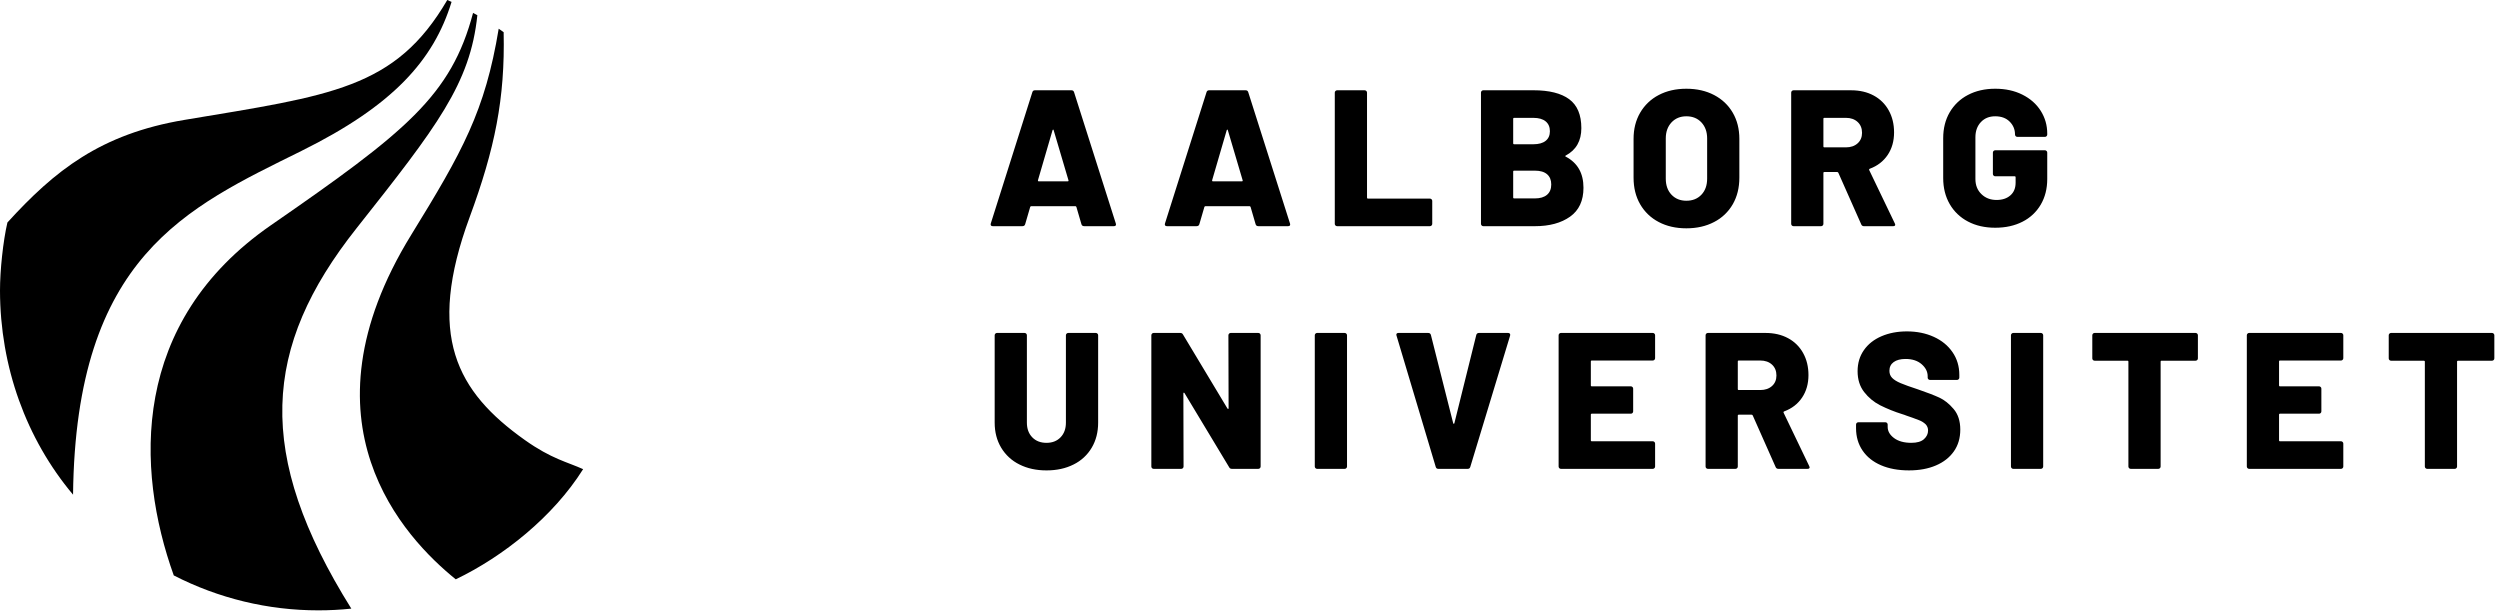
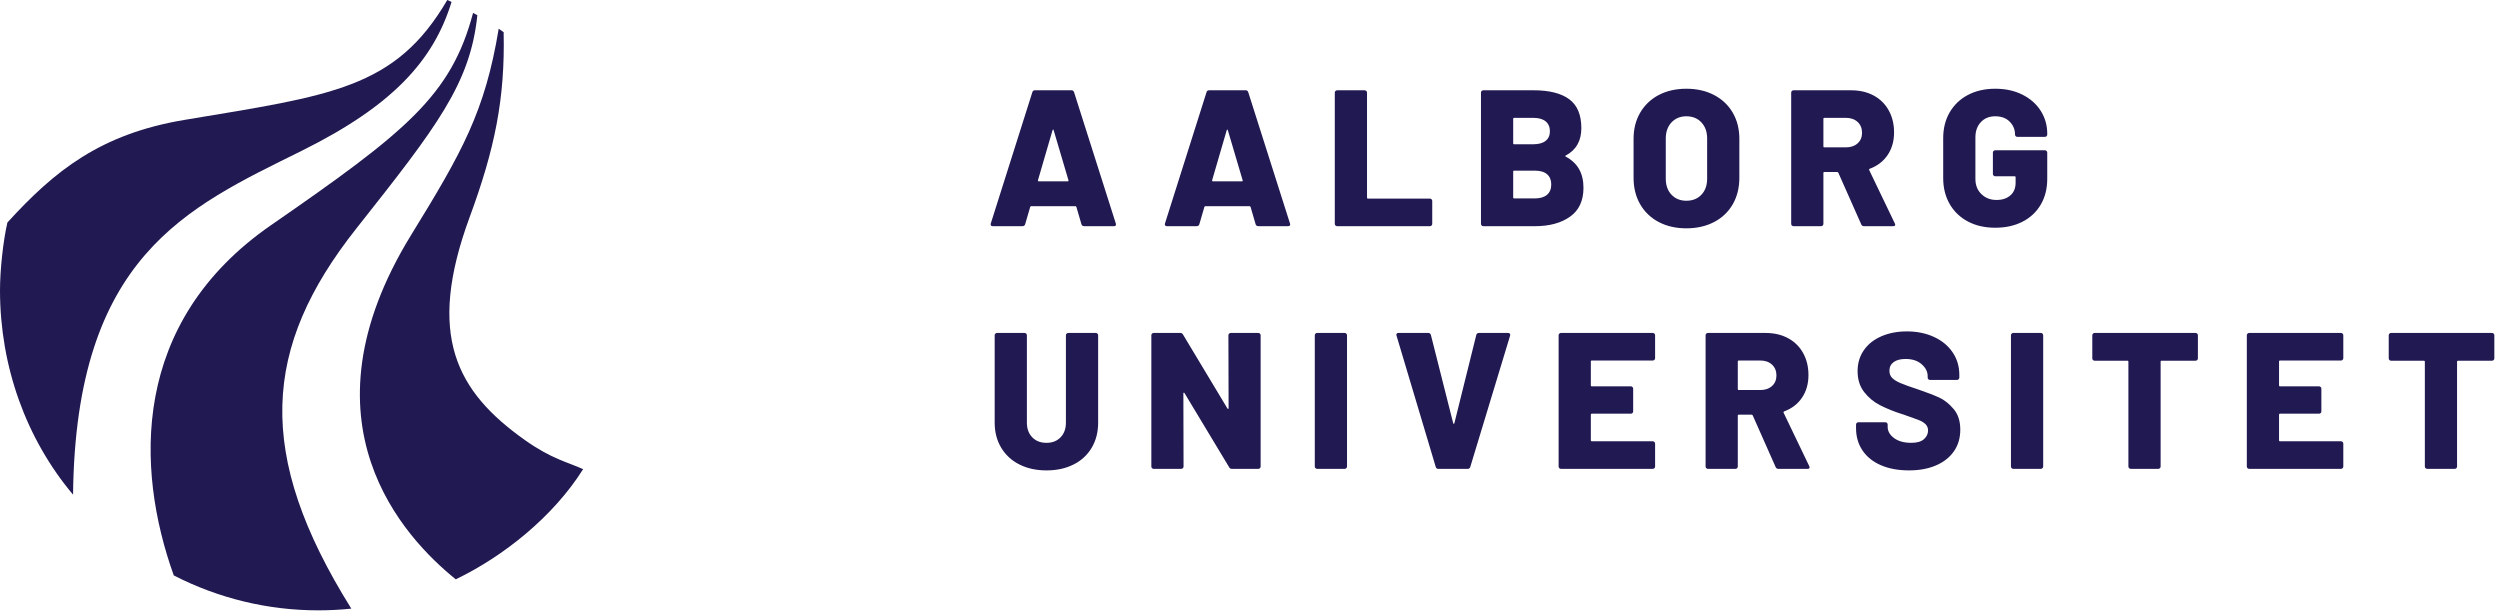
- <svg xmlns="http://www.w3.org/2000/svg" viewBox="0 0 244 60" xml:space="preserve" style="fill-rule:evenodd;clip-rule:evenodd;stroke-linejoin:round;stroke-miterlimit:2">
-   <path d="M101.381 17.698h2.822c.076 0 .103-.037.076-.114l-1.44-4.868c-.012-.05-.031-.074-.056-.068-.026.006-.044.03-.057.068l-1.42 4.868c-.014.077.011.114.075.114m4.168 4.19-.492-1.688c-.026-.05-.057-.076-.095-.076h-4.32c-.037 0-.07.025-.095.076l-.492 1.687c-.039.125-.127.187-.266.187H96.89c-.075 0-.132-.02-.17-.065-.038-.045-.044-.11-.019-.199l4.055-12.808c.037-.126.12-.19.245-.19h3.582c.126 0 .208.064.247.19l4.073 12.808a.222.222 0 0 1 .018.094c0 .115-.069.17-.208.17h-2.898c-.14 0-.228-.062-.266-.187M118.381 17.698h2.822c.076 0 .103-.037.076-.114l-1.44-4.868c-.012-.05-.031-.074-.056-.068-.026.006-.044.03-.057.068l-1.42 4.868c-.014.077.011.114.075.114m4.168 4.19-.492-1.688c-.026-.05-.057-.076-.095-.076h-4.32c-.037 0-.07.025-.095.076l-.492 1.687c-.039.125-.127.187-.266.187h-2.899c-.075 0-.132-.02-.17-.065-.038-.045-.044-.11-.019-.199l4.055-12.808c.037-.126.12-.19.245-.19h3.582c.126 0 .208.064.247.19l4.073 12.808a.222.222 0 0 1 .018.094c0 .115-.069.17-.208.17h-2.898c-.14 0-.228-.062-.266-.187M130.342 22.01a.22.22 0 0 1-.067-.164V9.04c0-.063.022-.117.067-.16a.216.216 0 0 1 .161-.068h2.69c.063 0 .117.023.161.068a.217.217 0 0 1 .067.16V19.29c0 .063.031.094.094.094h6.045c.063 0 .115.022.16.067a.219.219 0 0 1 .067.161v2.234a.223.223 0 0 1-.067.163.219.219 0 0 1-.16.066h-9.057a.218.218 0 0 1-.161-.066M150.985 19.015c.278-.234.417-.57.417-1.013 0-.43-.136-.763-.408-.996-.271-.233-.667-.35-1.184-.35h-2.027c-.063 0-.096.031-.096.095v2.52c0 .063.033.094.096.094h2.027c.505 0 .896-.116 1.175-.35m-3.298-7.418v2.388c0 .062.033.094.096.094h1.876c.517 0 .915-.11 1.193-.33.278-.222.418-.535.418-.94 0-.416-.14-.738-.418-.966-.278-.227-.676-.34-1.193-.34h-1.876c-.063 0-.096.032-.096.094m5.135 3.694c1.15.607 1.725 1.617 1.725 3.032 0 1.264-.436 2.204-1.307 2.823-.873.62-2.015.93-3.43.93h-5.04a.213.213 0 0 1-.16-.068.215.215 0 0 1-.067-.16V9.037c0-.062.022-.116.067-.16a.217.217 0 0 1 .16-.067h4.889c1.54 0 2.705.291 3.495.873.789.581 1.185 1.522 1.185 2.823 0 1.238-.506 2.13-1.517 2.671-.075.038-.075.076 0 .113M166.057 19.005c.373-.392.56-.914.56-1.572v-3.922c0-.644-.187-1.165-.56-1.565-.372-.396-.861-.596-1.468-.596-.593 0-1.077.2-1.45.596-.372.4-.559.921-.559 1.565v3.922c0 .658.187 1.18.559 1.572.373.392.857.587 1.45.587.607 0 1.096-.195 1.468-.587m-4.168 2.662a4.433 4.433 0 0 1-1.81-1.733c-.43-.745-.643-1.61-.643-2.597V13.55c0-.959.213-1.81.643-2.548a4.455 4.455 0 0 1 1.81-1.726c.777-.41 1.677-.615 2.7-.615 1.023 0 1.926.205 2.709.615.783.411 1.39.986 1.82 1.726.429.738.643 1.59.643 2.548v3.788c0 .986-.214 1.852-.643 2.597a4.422 4.422 0 0 1-1.82 1.733c-.783.41-1.686.616-2.709.616-1.023 0-1.923-.206-2.7-.616M177.964 11.597v2.69c0 .065.031.095.096.095h2.103c.466 0 .846-.129 1.137-.389.29-.258.435-.603.435-1.03 0-.443-.145-.797-.435-1.063-.291-.266-.671-.398-1.137-.398h-2.103c-.065 0-.096.032-.096.095m3.695 10.307-2.236-5.04c-.025-.05-.063-.075-.113-.075h-1.25c-.065 0-.096.032-.096.095v4.963a.222.222 0 0 1-.066.162.219.219 0 0 1-.16.066h-2.691a.222.222 0 0 1-.162-.066.221.221 0 0 1-.065-.162V9.04c0-.063.021-.117.065-.16a.22.22 0 0 1 .162-.068h5.626c.835 0 1.568.171 2.199.512a3.603 3.603 0 0 1 1.468 1.45c.348.624.521 1.342.521 2.15 0 .847-.208 1.58-.624 2.2-.417.618-.999 1.067-1.744 1.344-.063.024-.082.07-.058.133l2.502 5.21c.025.05.038.09.038.113 0 .102-.07.152-.208.152h-2.843a.267.267 0 0 1-.265-.17M192.071 21.62a4.373 4.373 0 0 1-1.781-1.704c-.423-.734-.634-1.58-.634-2.539v-3.885c0-.96.211-1.803.634-2.53a4.388 4.388 0 0 1 1.781-1.695c.764-.403 1.651-.607 2.663-.607.997 0 1.882.192 2.652.578.771.386 1.368.912 1.791 1.582.422.67.634 1.41.634 2.216v.095a.216.216 0 0 1-.066.161.214.214 0 0 1-.16.067h-2.691a.214.214 0 0 1-.162-.067.216.216 0 0 1-.066-.16c0-.493-.174-.913-.521-1.26-.347-.348-.818-.522-1.411-.522-.582 0-1.049.19-1.403.57-.354.378-.531.871-.531 1.477v4.074c0 .607.197 1.1.589 1.478.39.38.882.567 1.478.567.555 0 1.003-.147 1.344-.445.341-.296.513-.71.513-1.24v-.53c0-.063-.033-.096-.095-.096h-1.895a.218.218 0 0 1-.162-.066.22.22 0 0 1-.066-.162v-2.083c0-.063.022-.117.066-.16a.22.22 0 0 1 .162-.068h4.851c.062 0 .115.023.16.068a.216.216 0 0 1 .066.16v2.577c0 .947-.212 1.78-.634 2.501a4.286 4.286 0 0 1-1.781 1.667c-.765.392-1.651.588-2.662.588-1.012 0-1.899-.202-2.663-.607M99.495 45.332a4.26 4.26 0 0 1-1.781-1.639c-.422-.706-.634-1.52-.634-2.443v-8.527c0-.062.022-.116.067-.16a.214.214 0 0 1 .16-.067h2.691c.063 0 .116.022.161.067a.218.218 0 0 1 .065.16v8.527c0 .593.174 1.07.523 1.43.346.36.811.541 1.392.541.569 0 1.026-.18 1.373-.54.348-.36.521-.838.521-1.43v-8.528c0-.062.022-.116.067-.16a.215.215 0 0 1 .161-.067h2.69c.064 0 .117.022.161.067a.212.212 0 0 1 .067.16v8.527c0 .922-.208 1.737-.625 2.443a4.19 4.19 0 0 1-1.772 1.64c-.764.386-1.645.578-2.643.578-.999 0-1.88-.192-2.644-.579M119.959 32.563a.218.218 0 0 1 .162-.068h2.689a.22.22 0 0 1 .162.068.224.224 0 0 1 .066.161v12.808a.22.22 0 0 1-.066.16.216.216 0 0 1-.162.068h-2.577c-.125 0-.214-.05-.264-.152l-4.358-7.237c-.027-.04-.051-.054-.076-.048-.026.006-.038.035-.038.085l.018 7.124a.216.216 0 0 1-.066.16.213.213 0 0 1-.16.068h-2.691a.212.212 0 0 1-.161-.068.212.212 0 0 1-.066-.16V32.724c0-.063.021-.117.066-.16a.216.216 0 0 1 .161-.069h2.595c.127 0 .215.052.266.153l4.339 7.22c.025.036.05.052.076.045.025-.005.037-.034.037-.084l-.019-7.105c0-.063.022-.117.067-.16M128.39 45.693a.217.217 0 0 1-.067-.162V32.724c0-.064.022-.117.067-.16a.212.212 0 0 1 .161-.068h2.69c.063 0 .117.022.161.068a.215.215 0 0 1 .067.16v12.807a.221.221 0 0 1-.067.162.217.217 0 0 1-.161.067h-2.69a.215.215 0 0 1-.161-.067M140.128 45.57l-3.827-12.809-.02-.076c0-.126.07-.19.209-.19h2.899c.139 0 .227.064.265.19l2.178 8.622c.014.037.032.056.058.056.025 0 .044-.019.057-.056l2.14-8.622c.039-.126.128-.19.267-.19h2.841c.076 0 .132.027.171.077.038.05.044.113.019.19L143.5 45.57c-.038.127-.12.19-.246.19h-2.879c-.128 0-.209-.063-.247-.19M161.471 35.12a.215.215 0 0 1-.161.067h-5.949c-.064 0-.095.031-.095.095v2.33c0 .064.031.094.095.094h3.808c.063 0 .117.022.161.068a.214.214 0 0 1 .067.16v2.217a.218.218 0 0 1-.067.161.219.219 0 0 1-.161.065h-3.808c-.064 0-.095.034-.095.096v2.5c0 .064.031.095.095.095h5.949c.064 0 .117.023.161.067a.22.22 0 0 1 .067.161v2.236a.215.215 0 0 1-.067.161.215.215 0 0 1-.161.067h-8.962a.213.213 0 0 1-.16-.067.212.212 0 0 1-.067-.16V32.723c0-.063.021-.118.067-.16a.21.21 0 0 1 .16-.068h8.962c.064 0 .117.021.161.067a.215.215 0 0 1 .067.161v2.234a.217.217 0 0 1-.067.162M169.609 35.281v2.69c0 .065.031.096.096.096h2.103c.466 0 .846-.13 1.137-.389.29-.258.435-.603.435-1.032 0-.442-.145-.796-.435-1.062-.291-.265-.671-.397-1.137-.397h-2.103c-.065 0-.096.031-.096.094m3.695 10.307-2.236-5.039c-.025-.05-.063-.075-.113-.075h-1.25c-.065 0-.096.031-.096.094v4.964a.216.216 0 0 1-.066.16.213.213 0 0 1-.16.068h-2.691a.216.216 0 0 1-.162-.068.215.215 0 0 1-.065-.16V32.724c0-.063.021-.117.065-.16a.216.216 0 0 1 .162-.068h5.626c.835 0 1.568.171 2.199.512a3.597 3.597 0 0 1 1.468 1.45c.348.624.521 1.341.521 2.15 0 .847-.208 1.578-.624 2.198-.417.62-.999 1.068-1.744 1.345-.063.025-.082.07-.058.133l2.502 5.21a.296.296 0 0 1 .038.114c0 .101-.07.152-.208.152h-2.843a.27.27 0 0 1-.265-.172M183.584 45.408c-.777-.334-1.377-.813-1.8-1.439-.423-.625-.634-1.349-.634-2.17v-.36c0-.063.021-.117.065-.16a.221.221 0 0 1 .161-.067h2.635a.22.22 0 0 1 .16.066.22.22 0 0 1 .066.161v.228c0 .417.208.78.625 1.09.418.31.979.463 1.686.463.557 0 .967-.12 1.233-.36.265-.24.397-.518.397-.833a.844.844 0 0 0-.236-.617 1.89 1.89 0 0 0-.635-.396 23.304 23.304 0 0 0-1.232-.446 1.095 1.095 0 0 0-.228-.086 1.68 1.68 0 0 1-.207-.066 14.273 14.273 0 0 1-2.142-.863 4.612 4.612 0 0 1-1.554-1.287c-.429-.55-.643-1.228-.643-2.038 0-.783.205-1.468.615-2.054.41-.589.982-1.04 1.715-1.356.732-.315 1.56-.474 2.482-.474.972 0 1.847.178 2.624.532.777.353 1.387.851 1.828 1.496.443.643.665 1.383.665 2.217v.265a.223.223 0 0 1-.068.161.22.22 0 0 1-.16.067h-2.634a.223.223 0 0 1-.162-.067.22.22 0 0 1-.065-.16v-.133c0-.443-.196-.834-.588-1.175-.391-.342-.916-.512-1.572-.512-.493 0-.879.102-1.157.303-.278.202-.417.487-.417.852 0 .28.089.51.266.692.178.184.452.354.824.512.374.16.944.363 1.716.616.883.303 1.572.57 2.064.796.493.227.957.597 1.393 1.108.436.512.654 1.184.654 2.018 0 .821-.209 1.528-.626 2.122-.417.594-1.001 1.052-1.753 1.374-.751.322-1.627.482-2.623.482-1.048 0-1.961-.166-2.738-.502M196.336 45.693a.217.217 0 0 1-.067-.162V32.724c0-.064.022-.117.067-.16a.21.21 0 0 1 .161-.068h2.69c.063 0 .116.022.161.068a.215.215 0 0 1 .067.16v12.807a.221.221 0 0 1-.067.162.218.218 0 0 1-.161.067h-2.69a.214.214 0 0 1-.161-.067M214.449 32.563a.224.224 0 0 1 .066.161v2.255a.223.223 0 0 1-.066.16.223.223 0 0 1-.162.066h-3.315c-.064 0-.095.032-.095.095v10.232a.216.216 0 0 1-.066.16.214.214 0 0 1-.161.068h-2.691a.212.212 0 0 1-.16-.068.213.213 0 0 1-.067-.16V35.3c0-.063-.032-.095-.095-.095h-3.203a.219.219 0 0 1-.16-.066.219.219 0 0 1-.066-.16v-2.255a.22.22 0 0 1 .066-.16.217.217 0 0 1 .16-.069h9.853c.063 0 .117.023.162.068M228.64 35.12a.215.215 0 0 1-.161.067h-5.949c-.064 0-.095.031-.095.095v2.33c0 .064.031.094.095.094h3.808c.063 0 .117.022.161.068a.214.214 0 0 1 .067.16v2.217a.218.218 0 0 1-.067.161.219.219 0 0 1-.161.065h-3.808c-.064 0-.095.034-.095.096v2.5c0 .064.031.095.095.095h5.949c.064 0 .117.023.161.067a.22.22 0 0 1 .067.161v2.236a.215.215 0 0 1-.067.161.215.215 0 0 1-.161.067h-8.962a.213.213 0 0 1-.16-.067.212.212 0 0 1-.067-.16V32.723c0-.063.021-.118.067-.16a.21.21 0 0 1 .16-.068h8.962c.064 0 .117.021.161.067a.215.215 0 0 1 .067.161v2.234a.217.217 0 0 1-.067.162M243.381 32.563a.22.22 0 0 1 .067.161v2.255a.218.218 0 0 1-.067.16.223.223 0 0 1-.162.067h-3.314c-.065 0-.096.031-.096.094v10.232a.21.21 0 0 1-.066.16.212.212 0 0 1-.161.068h-2.691a.213.213 0 0 1-.16-.068.214.214 0 0 1-.066-.16V35.3c0-.063-.033-.094-.096-.094h-3.202a.218.218 0 0 1-.16-.067.214.214 0 0 1-.067-.16v-2.255c0-.063.022-.117.067-.161a.214.214 0 0 1 .16-.067h9.852c.063 0 .118.022.162.067M56.913 45.79c-1.532-.698-3.072-.989-5.688-2.844-6.654-4.72-9.649-10.186-5.388-21.75 2.459-6.672 3.464-11.58 3.319-18.054-.082-.064-.406-.277-.483-.34-1.326 8.044-3.543 12.01-8.535 20.114-11.296 18.345-.675 29.574 4.344 33.626 4.646-2.232 9.509-6.103 12.431-10.752" />
-   <path d="M34.789 22.288C42.666 12.334 45.893 8.17 46.59 1.485c-.089-.049-.331-.177-.419-.226-2.133 8.075-6.548 11.606-19.729 20.723-13.703 9.48-13.218 23.758-9.483 34.178a30.832 30.832 0 0 0 14.119 3.41c1.084 0 2.155-.058 3.211-.168-9.425-15.077-8.689-25.507.5-37.114" />
-   <path d="M29.421 14.73c8.937-4.424 12.9-8.843 14.652-14.545A8.04 8.04 0 0 0 43.654 0c-5.062 8.673-11.345 9.312-25.643 11.701C9.8 13.075 5.331 16.661.724 21.715.299 23.528-.003 26.428 0 28.356c.01 7.442 2.552 14.473 7.13 19.925.256-23.296 11.126-28.02 22.291-33.55" />
+ <svg xmlns="http://www.w3.org/2000/svg" version="1" viewBox="0 0 244 60" enable-background="new 0 0 244 60">
+   <g fill="#211a52">
+     <path d="M101.381 17.698h2.822c.076 0 .103-.037.076-.114l-1.44-4.868c-.012-.05-.031-.074-.056-.068-.026.006-.044.03-.057.068l-1.42 4.868c-.014.077.011.114.075.114m4.168 4.19-.492-1.688c-.026-.05-.057-.076-.095-.076h-4.32c-.037 0-.07.025-.095.076l-.492 1.687c-.039.125-.127.187-.266.187H96.89c-.075 0-.132-.02-.17-.065-.038-.045-.044-.11-.019-.199l4.055-12.808c.037-.126.12-.19.245-.19h3.582c.126 0 .208.064.247.19l4.073 12.808a.222.222 0 0 1 .018.094c0 .115-.069.17-.208.17h-2.898c-.14 0-.228-.062-.266-.187M118.381 17.698h2.822c.076 0 .103-.037.076-.114l-1.44-4.868c-.012-.05-.031-.074-.056-.068-.026.006-.044.03-.057.068l-1.42 4.868c-.014.077.011.114.075.114m4.168 4.19-.492-1.688c-.026-.05-.057-.076-.095-.076h-4.32c-.037 0-.07.025-.095.076l-.492 1.687c-.039.125-.127.187-.266.187h-2.899c-.075 0-.132-.02-.17-.065-.038-.045-.044-.11-.019-.199l4.055-12.808c.037-.126.12-.19.245-.19h3.582c.126 0 .208.064.247.19l4.073 12.808a.222.222 0 0 1 .018.094c0 .115-.069.17-.208.17h-2.898c-.14 0-.228-.062-.266-.187M130.342 22.01a.22.22 0 0 1-.067-.164V9.04c0-.063.022-.117.067-.16a.216.216 0 0 1 .161-.068h2.69c.063 0 .117.023.161.068a.217.217 0 0 1 .067.16V19.29c0 .063.031.094.094.094h6.045c.063 0 .115.022.16.067a.219.219 0 0 1 .067.161v2.234a.223.223 0 0 1-.067.163.219.219 0 0 1-.16.066h-9.057a.218.218 0 0 1-.161-.066M150.985 19.015c.278-.234.417-.57.417-1.013 0-.43-.136-.763-.408-.996-.271-.233-.667-.35-1.184-.35h-2.027c-.063 0-.096.031-.096.095v2.52c0 .063.033.094.096.094h2.027c.505 0 .896-.116 1.175-.35m-3.298-7.418v2.388c0 .062.033.094.096.094h1.876c.517 0 .915-.11 1.193-.33.278-.222.418-.535.418-.94 0-.416-.14-.738-.418-.966-.278-.227-.676-.34-1.193-.34h-1.876c-.063 0-.096.032-.096.094m5.135 3.694c1.15.607 1.725 1.617 1.725 3.032 0 1.264-.436 2.204-1.307 2.823-.873.62-2.015.93-3.43.93h-5.04a.213.213 0 0 1-.16-.068.215.215 0 0 1-.067-.16V9.037c0-.062.022-.116.067-.16a.217.217 0 0 1 .16-.067h4.889c1.54 0 2.705.291 3.495.873.789.581 1.185 1.522 1.185 2.823 0 1.238-.506 2.13-1.517 2.671-.075.038-.075.076 0 .113M166.057 19.005c.373-.392.56-.914.56-1.572v-3.922c0-.644-.187-1.165-.56-1.565-.372-.396-.861-.596-1.468-.596-.593 0-1.077.2-1.45.596-.372.4-.559.921-.559 1.565v3.922c0 .658.187 1.18.559 1.572.373.392.857.587 1.45.587.607 0 1.096-.195 1.468-.587m-4.168 2.662a4.433 4.433 0 0 1-1.81-1.733c-.43-.745-.643-1.61-.643-2.597V13.55c0-.959.213-1.81.643-2.548a4.455 4.455 0 0 1 1.81-1.726c.777-.41 1.677-.615 2.7-.615 1.023 0 1.926.205 2.709.615.783.411 1.39.986 1.82 1.726.429.738.643 1.59.643 2.548v3.788c0 .986-.214 1.852-.643 2.597a4.422 4.422 0 0 1-1.82 1.733c-.783.41-1.686.616-2.709.616-1.023 0-1.923-.206-2.7-.616M177.964 11.597v2.69c0 .065.031.095.096.095h2.103c.466 0 .846-.129 1.137-.389.29-.258.435-.603.435-1.03 0-.443-.145-.797-.435-1.063-.291-.266-.671-.398-1.137-.398h-2.103c-.065 0-.096.032-.096.095m3.695 10.307-2.236-5.04c-.025-.05-.063-.075-.113-.075h-1.25c-.065 0-.096.032-.096.095v4.963a.222.222 0 0 1-.066.162.219.219 0 0 1-.16.066h-2.691a.222.222 0 0 1-.162-.066.221.221 0 0 1-.065-.162V9.04c0-.063.021-.117.065-.16a.22.22 0 0 1 .162-.068h5.626c.835 0 1.568.171 2.199.512a3.603 3.603 0 0 1 1.468 1.45c.348.624.521 1.342.521 2.15 0 .847-.208 1.58-.624 2.2-.417.618-.999 1.067-1.744 1.344-.063.024-.082.07-.058.133l2.502 5.21c.025.05.038.09.038.113 0 .102-.07.152-.208.152h-2.843a.267.267 0 0 1-.265-.17M192.071 21.62a4.373 4.373 0 0 1-1.781-1.704c-.423-.734-.634-1.58-.634-2.539v-3.885c0-.96.211-1.803.634-2.53a4.388 4.388 0 0 1 1.781-1.695c.764-.403 1.651-.607 2.663-.607.997 0 1.882.192 2.652.578.771.386 1.368.912 1.791 1.582.422.67.634 1.41.634 2.216v.095a.216.216 0 0 1-.066.161.214.214 0 0 1-.16.067h-2.691a.214.214 0 0 1-.162-.067.216.216 0 0 1-.066-.16c0-.493-.174-.913-.521-1.26-.347-.348-.818-.522-1.411-.522-.582 0-1.049.19-1.403.57-.354.378-.531.871-.531 1.477v4.074c0 .607.197 1.1.589 1.478.39.38.882.567 1.478.567.555 0 1.003-.147 1.344-.445.341-.296.513-.71.513-1.24v-.53c0-.063-.033-.096-.095-.096h-1.895a.218.218 0 0 1-.162-.066.22.22 0 0 1-.066-.162v-2.083c0-.063.022-.117.066-.16a.22.22 0 0 1 .162-.068h4.851c.062 0 .115.023.16.068a.216.216 0 0 1 .066.16v2.577c0 .947-.212 1.78-.634 2.501a4.286 4.286 0 0 1-1.781 1.667c-.765.392-1.651.588-2.662.588-1.012 0-1.899-.202-2.663-.607M99.495 45.332a4.26 4.26 0 0 1-1.781-1.639c-.422-.706-.634-1.52-.634-2.443v-8.527c0-.062.022-.116.067-.16a.214.214 0 0 1 .16-.067h2.691c.063 0 .116.022.161.067a.218.218 0 0 1 .065.16v8.527c0 .593.174 1.07.523 1.43.346.36.811.541 1.392.541.569 0 1.026-.18 1.373-.54.348-.36.521-.838.521-1.43v-8.528c0-.062.022-.116.067-.16a.215.215 0 0 1 .161-.067h2.69c.064 0 .117.022.161.067a.212.212 0 0 1 .067.16v8.527c0 .922-.208 1.737-.625 2.443a4.19 4.19 0 0 1-1.772 1.64c-.764.386-1.645.578-2.643.578-.999 0-1.88-.192-2.644-.579M119.959 32.563a.218.218 0 0 1 .162-.068h2.689a.22.22 0 0 1 .162.068.224.224 0 0 1 .066.161v12.808a.22.22 0 0 1-.066.16.216.216 0 0 1-.162.068h-2.577c-.125 0-.214-.05-.264-.152l-4.358-7.237c-.027-.04-.051-.054-.076-.048-.026.006-.038.035-.038.085l.018 7.124a.216.216 0 0 1-.066.16.213.213 0 0 1-.16.068h-2.691a.212.212 0 0 1-.161-.068.212.212 0 0 1-.066-.16V32.724c0-.063.021-.117.066-.16a.216.216 0 0 1 .161-.069h2.595c.127 0 .215.052.266.153l4.339 7.22c.025.036.05.052.076.045.025-.005.037-.034.037-.084l-.019-7.105c0-.063.022-.117.067-.16M128.39 45.693a.217.217 0 0 1-.067-.162V32.724c0-.064.022-.117.067-.16a.212.212 0 0 1 .161-.068h2.69c.063 0 .117.022.161.068a.215.215 0 0 1 .067.16v12.807a.221.221 0 0 1-.067.162.217.217 0 0 1-.161.067h-2.69a.215.215 0 0 1-.161-.067M140.128 45.57l-3.827-12.809-.02-.076c0-.126.07-.19.209-.19h2.899c.139 0 .227.064.265.19l2.178 8.622c.014.037.032.056.058.056.025 0 .044-.019.057-.056l2.14-8.622c.039-.126.128-.19.267-.19h2.841c.076 0 .132.027.171.077.038.05.044.113.019.19L143.5 45.57c-.038.127-.12.19-.246.19h-2.879c-.128 0-.209-.063-.247-.19M161.471 35.12a.215.215 0 0 1-.161.067h-5.949c-.064 0-.095.031-.095.095v2.33c0 .064.031.094.095.094h3.808c.063 0 .117.022.161.068a.214.214 0 0 1 .067.16v2.217a.218.218 0 0 1-.067.161.219.219 0 0 1-.161.065h-3.808c-.064 0-.095.034-.095.096v2.5c0 .064.031.095.095.095h5.949c.064 0 .117.023.161.067a.22.22 0 0 1 .067.161v2.236a.215.215 0 0 1-.067.161.215.215 0 0 1-.161.067h-8.962a.213.213 0 0 1-.16-.067.212.212 0 0 1-.067-.16V32.723c0-.063.021-.118.067-.16a.21.21 0 0 1 .16-.068h8.962c.064 0 .117.021.161.067a.215.215 0 0 1 .067.161v2.234a.217.217 0 0 1-.067.162M169.609 35.281v2.69c0 .065.031.096.096.096h2.103c.466 0 .846-.13 1.137-.389.29-.258.435-.603.435-1.032 0-.442-.145-.796-.435-1.062-.291-.265-.671-.397-1.137-.397h-2.103c-.065 0-.096.031-.096.094m3.695 10.307-2.236-5.039c-.025-.05-.063-.075-.113-.075h-1.25c-.065 0-.096.031-.096.094v4.964a.216.216 0 0 1-.066.16.213.213 0 0 1-.16.068h-2.691a.216.216 0 0 1-.162-.068.215.215 0 0 1-.065-.16V32.724c0-.063.021-.117.065-.16a.216.216 0 0 1 .162-.068h5.626c.835 0 1.568.171 2.199.512a3.597 3.597 0 0 1 1.468 1.45c.348.624.521 1.341.521 2.15 0 .847-.208 1.578-.624 2.198-.417.62-.999 1.068-1.744 1.345-.063.025-.082.07-.058.133l2.502 5.21a.296.296 0 0 1 .038.114c0 .101-.07.152-.208.152h-2.843a.27.27 0 0 1-.265-.172M183.584 45.408c-.777-.334-1.377-.813-1.8-1.439-.423-.625-.634-1.349-.634-2.17v-.36c0-.063.021-.117.065-.16a.221.221 0 0 1 .161-.067h2.635a.22.22 0 0 1 .16.066.22.22 0 0 1 .066.161v.228c0 .417.208.78.625 1.09.418.31.979.463 1.686.463.557 0 .967-.12 1.233-.36.265-.24.397-.518.397-.833a.844.844 0 0 0-.236-.617 1.89 1.89 0 0 0-.635-.396 23.304 23.304 0 0 0-1.232-.446 1.095 1.095 0 0 0-.228-.086 1.68 1.68 0 0 1-.207-.066 14.273 14.273 0 0 1-2.142-.863 4.612 4.612 0 0 1-1.554-1.287c-.429-.55-.643-1.228-.643-2.038 0-.783.205-1.468.615-2.054.41-.589.982-1.04 1.715-1.356.732-.315 1.56-.474 2.482-.474.972 0 1.847.178 2.624.532.777.353 1.387.851 1.828 1.496.443.643.665 1.383.665 2.217v.265a.223.223 0 0 1-.068.161.22.22 0 0 1-.16.067h-2.634a.223.223 0 0 1-.162-.067.22.22 0 0 1-.065-.16v-.133c0-.443-.196-.834-.588-1.175-.391-.342-.916-.512-1.572-.512-.493 0-.879.102-1.157.303-.278.202-.417.487-.417.852 0 .28.089.51.266.692.178.184.452.354.824.512.374.16.944.363 1.716.616.883.303 1.572.57 2.064.796.493.227.957.597 1.393 1.108.436.512.654 1.184.654 2.018 0 .821-.209 1.528-.626 2.122-.417.594-1.001 1.052-1.753 1.374-.751.322-1.627.482-2.623.482-1.048 0-1.961-.166-2.738-.502M196.336 45.693a.217.217 0 0 1-.067-.162V32.724c0-.064.022-.117.067-.16a.21.21 0 0 1 .161-.068h2.69c.063 0 .116.022.161.068a.215.215 0 0 1 .067.16v12.807a.221.221 0 0 1-.067.162.218.218 0 0 1-.161.067h-2.69a.214.214 0 0 1-.161-.067M214.449 32.563a.224.224 0 0 1 .066.161v2.255a.223.223 0 0 1-.066.16.223.223 0 0 1-.162.066h-3.315c-.064 0-.095.032-.095.095v10.232a.216.216 0 0 1-.066.16.214.214 0 0 1-.161.068h-2.691a.212.212 0 0 1-.16-.068.213.213 0 0 1-.067-.16V35.3c0-.063-.032-.095-.095-.095h-3.203a.219.219 0 0 1-.16-.066.219.219 0 0 1-.066-.16v-2.255a.22.22 0 0 1 .066-.16.217.217 0 0 1 .16-.069h9.853c.063 0 .117.023.162.068M228.64 35.12a.215.215 0 0 1-.161.067h-5.949c-.064 0-.095.031-.095.095v2.33c0 .064.031.094.095.094h3.808c.063 0 .117.022.161.068a.214.214 0 0 1 .067.16v2.217a.218.218 0 0 1-.067.161.219.219 0 0 1-.161.065h-3.808c-.064 0-.095.034-.095.096v2.5c0 .064.031.095.095.095h5.949c.064 0 .117.023.161.067a.22.22 0 0 1 .067.161v2.236a.215.215 0 0 1-.067.161.215.215 0 0 1-.161.067h-8.962a.213.213 0 0 1-.16-.067.212.212 0 0 1-.067-.16V32.723c0-.063.021-.118.067-.16a.21.21 0 0 1 .16-.068h8.962c.064 0 .117.021.161.067a.215.215 0 0 1 .067.161v2.234a.217.217 0 0 1-.067.162M243.381 32.563a.22.22 0 0 1 .067.161v2.255a.218.218 0 0 1-.067.16.223.223 0 0 1-.162.067h-3.314c-.065 0-.096.031-.096.094v10.232a.21.21 0 0 1-.066.16.212.212 0 0 1-.161.068h-2.691a.213.213 0 0 1-.16-.068.214.214 0 0 1-.066-.16V35.3c0-.063-.033-.094-.096-.094h-3.202a.218.218 0 0 1-.16-.067.214.214 0 0 1-.067-.16v-2.255c0-.063.022-.117.067-.161a.214.214 0 0 1 .16-.067h9.852c.063 0 .118.022.162.067M56.913 45.79c-1.532-.698-3.072-.989-5.688-2.844-6.654-4.72-9.649-10.186-5.388-21.75 2.459-6.672 3.464-11.58 3.319-18.054-.082-.064-.406-.277-.483-.34-1.326 8.044-3.543 12.01-8.535 20.114-11.296 18.345-.675 29.574 4.344 33.626 4.646-2.232 9.509-6.103 12.431-10.752" />
+     <path d="M34.789 22.288C42.666 12.334 45.893 8.17 46.59 1.485c-.089-.049-.331-.177-.419-.226-2.133 8.075-6.548 11.606-19.729 20.723-13.703 9.48-13.218 23.758-9.483 34.178a30.832 30.832 0 0 0 14.119 3.41c1.084 0 2.155-.058 3.211-.168-9.425-15.077-8.689-25.507.5-37.114" />
+     <path d="M29.421 14.73c8.937-4.424 12.9-8.843 14.652-14.545A8.04 8.04 0 0 0 43.654 0c-5.062 8.673-11.345 9.312-25.643 11.701C9.8 13.075 5.331 16.661.724 21.715.299 23.528-.003 26.428 0 28.356c.01 7.442 2.552 14.473 7.13 19.925.256-23.296 11.126-28.02 22.291-33.55" />
+   </g>
</svg>
